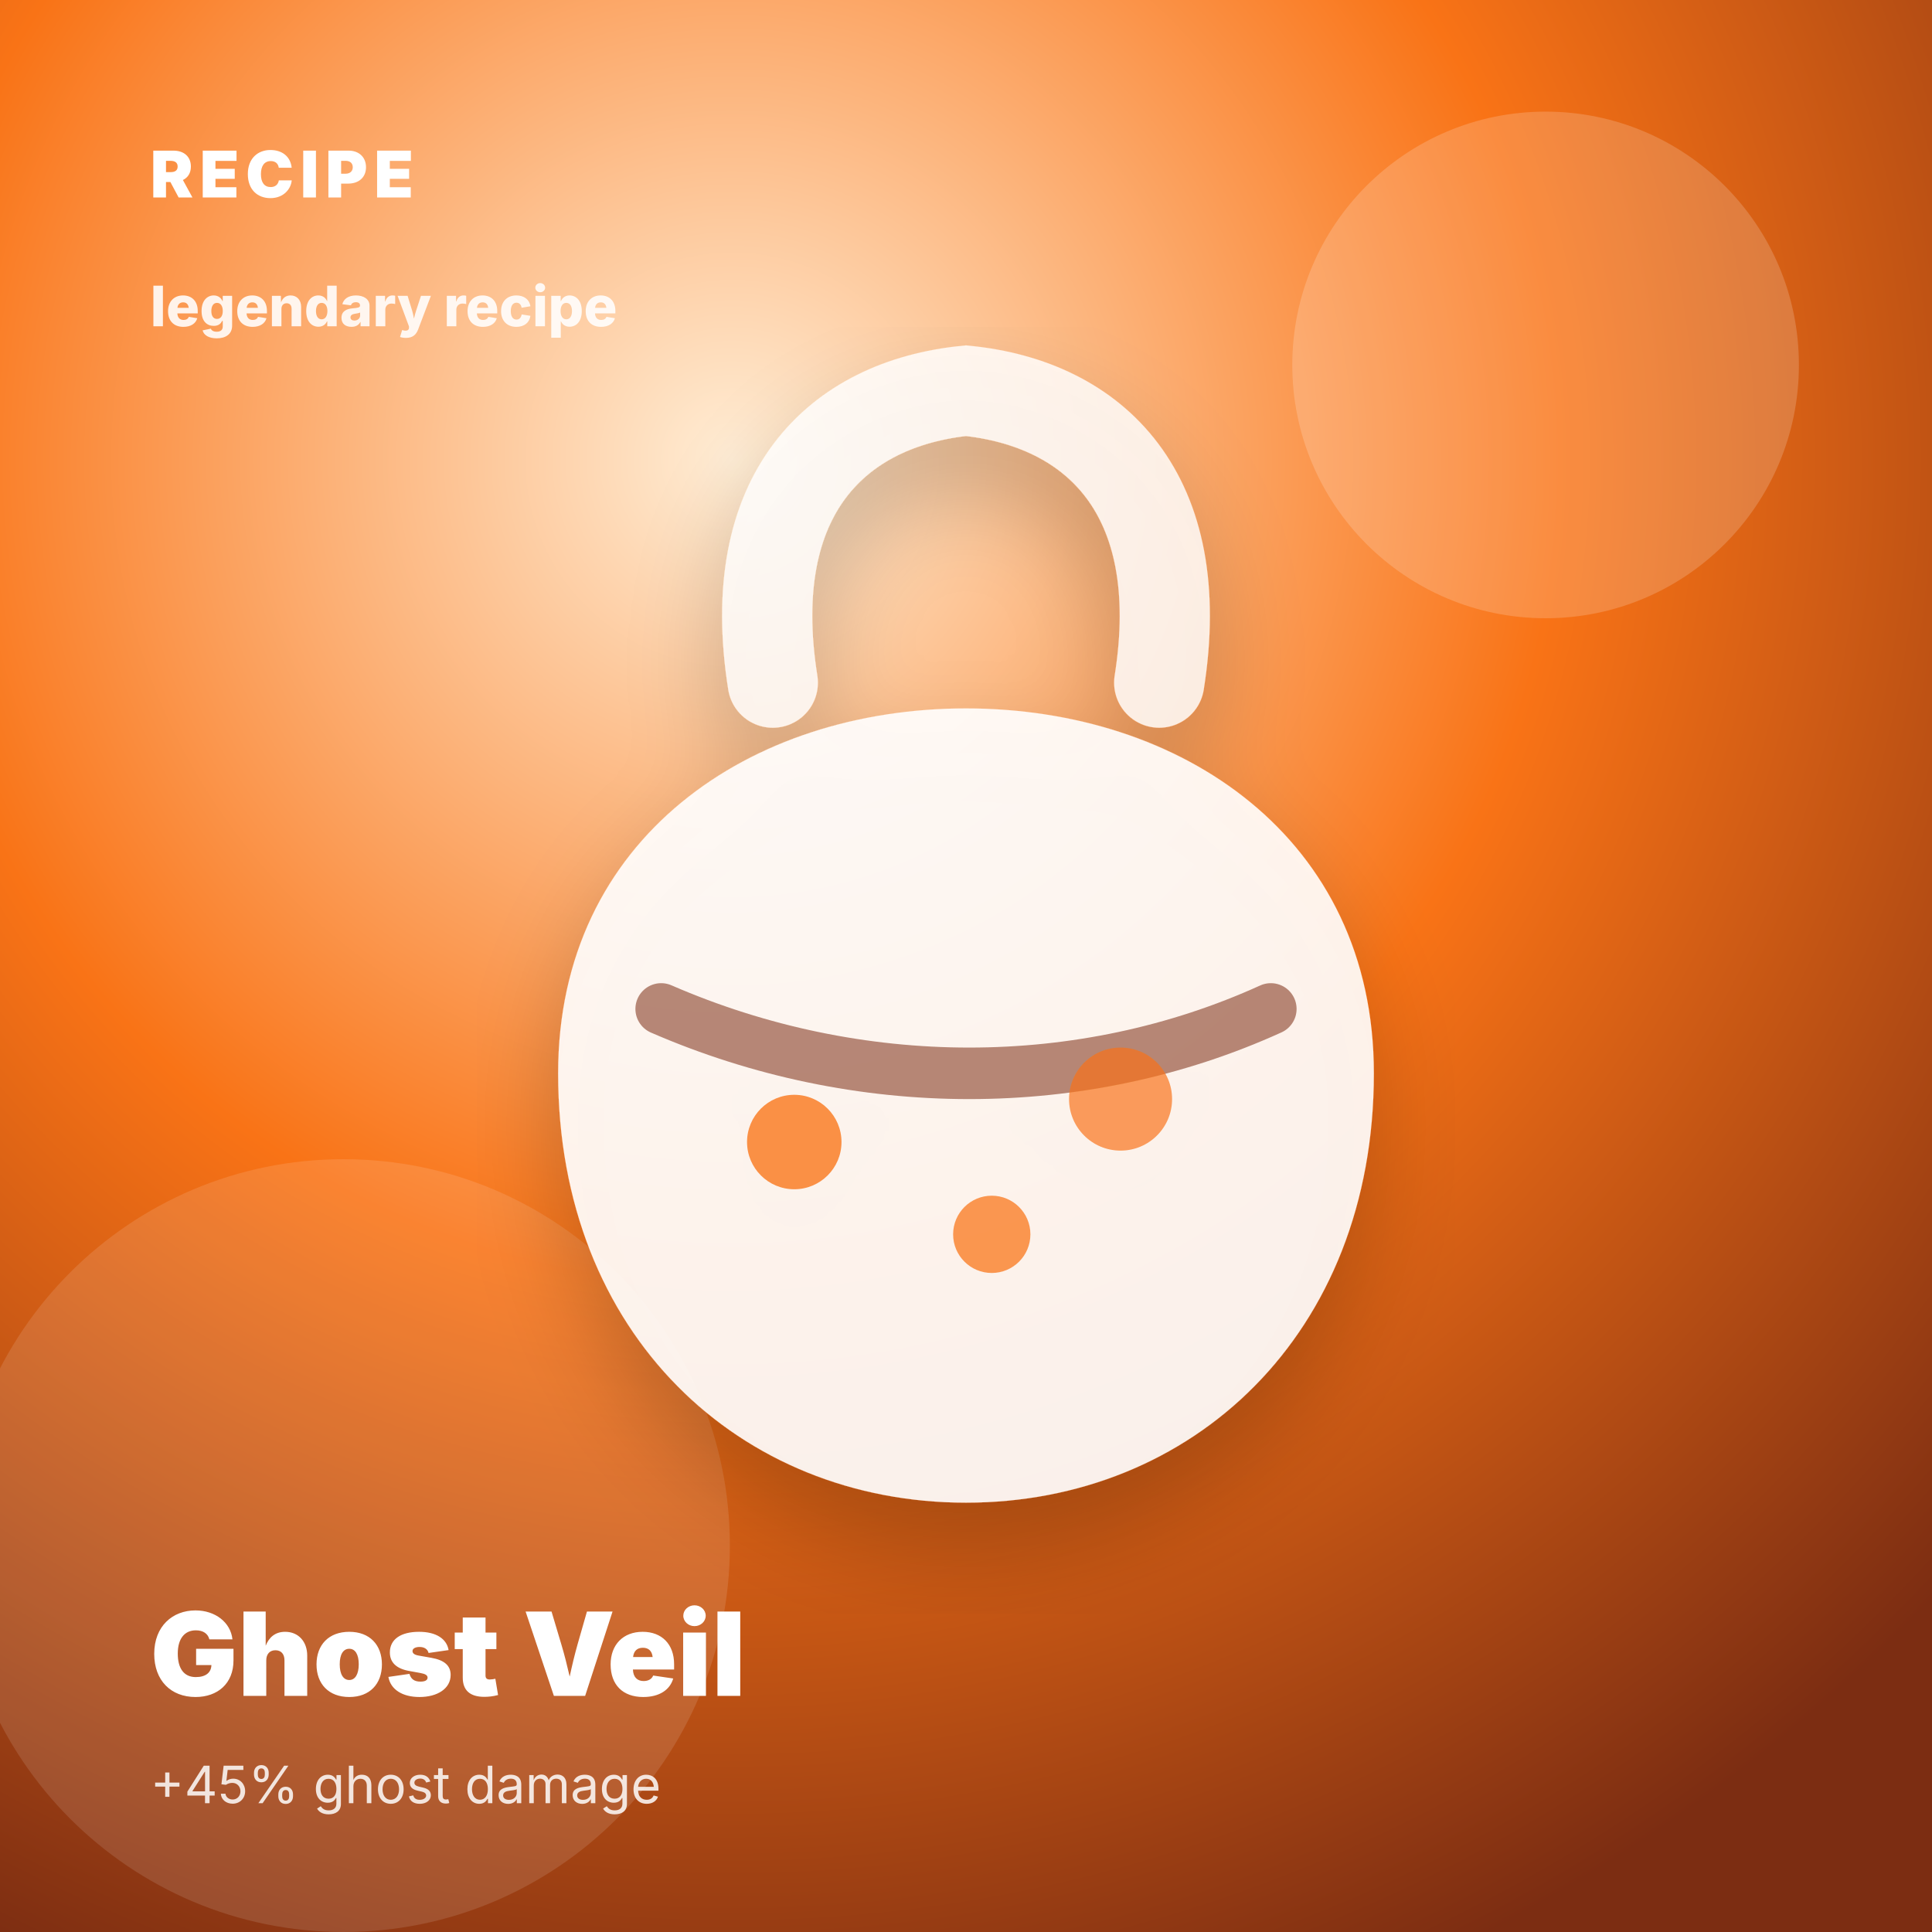
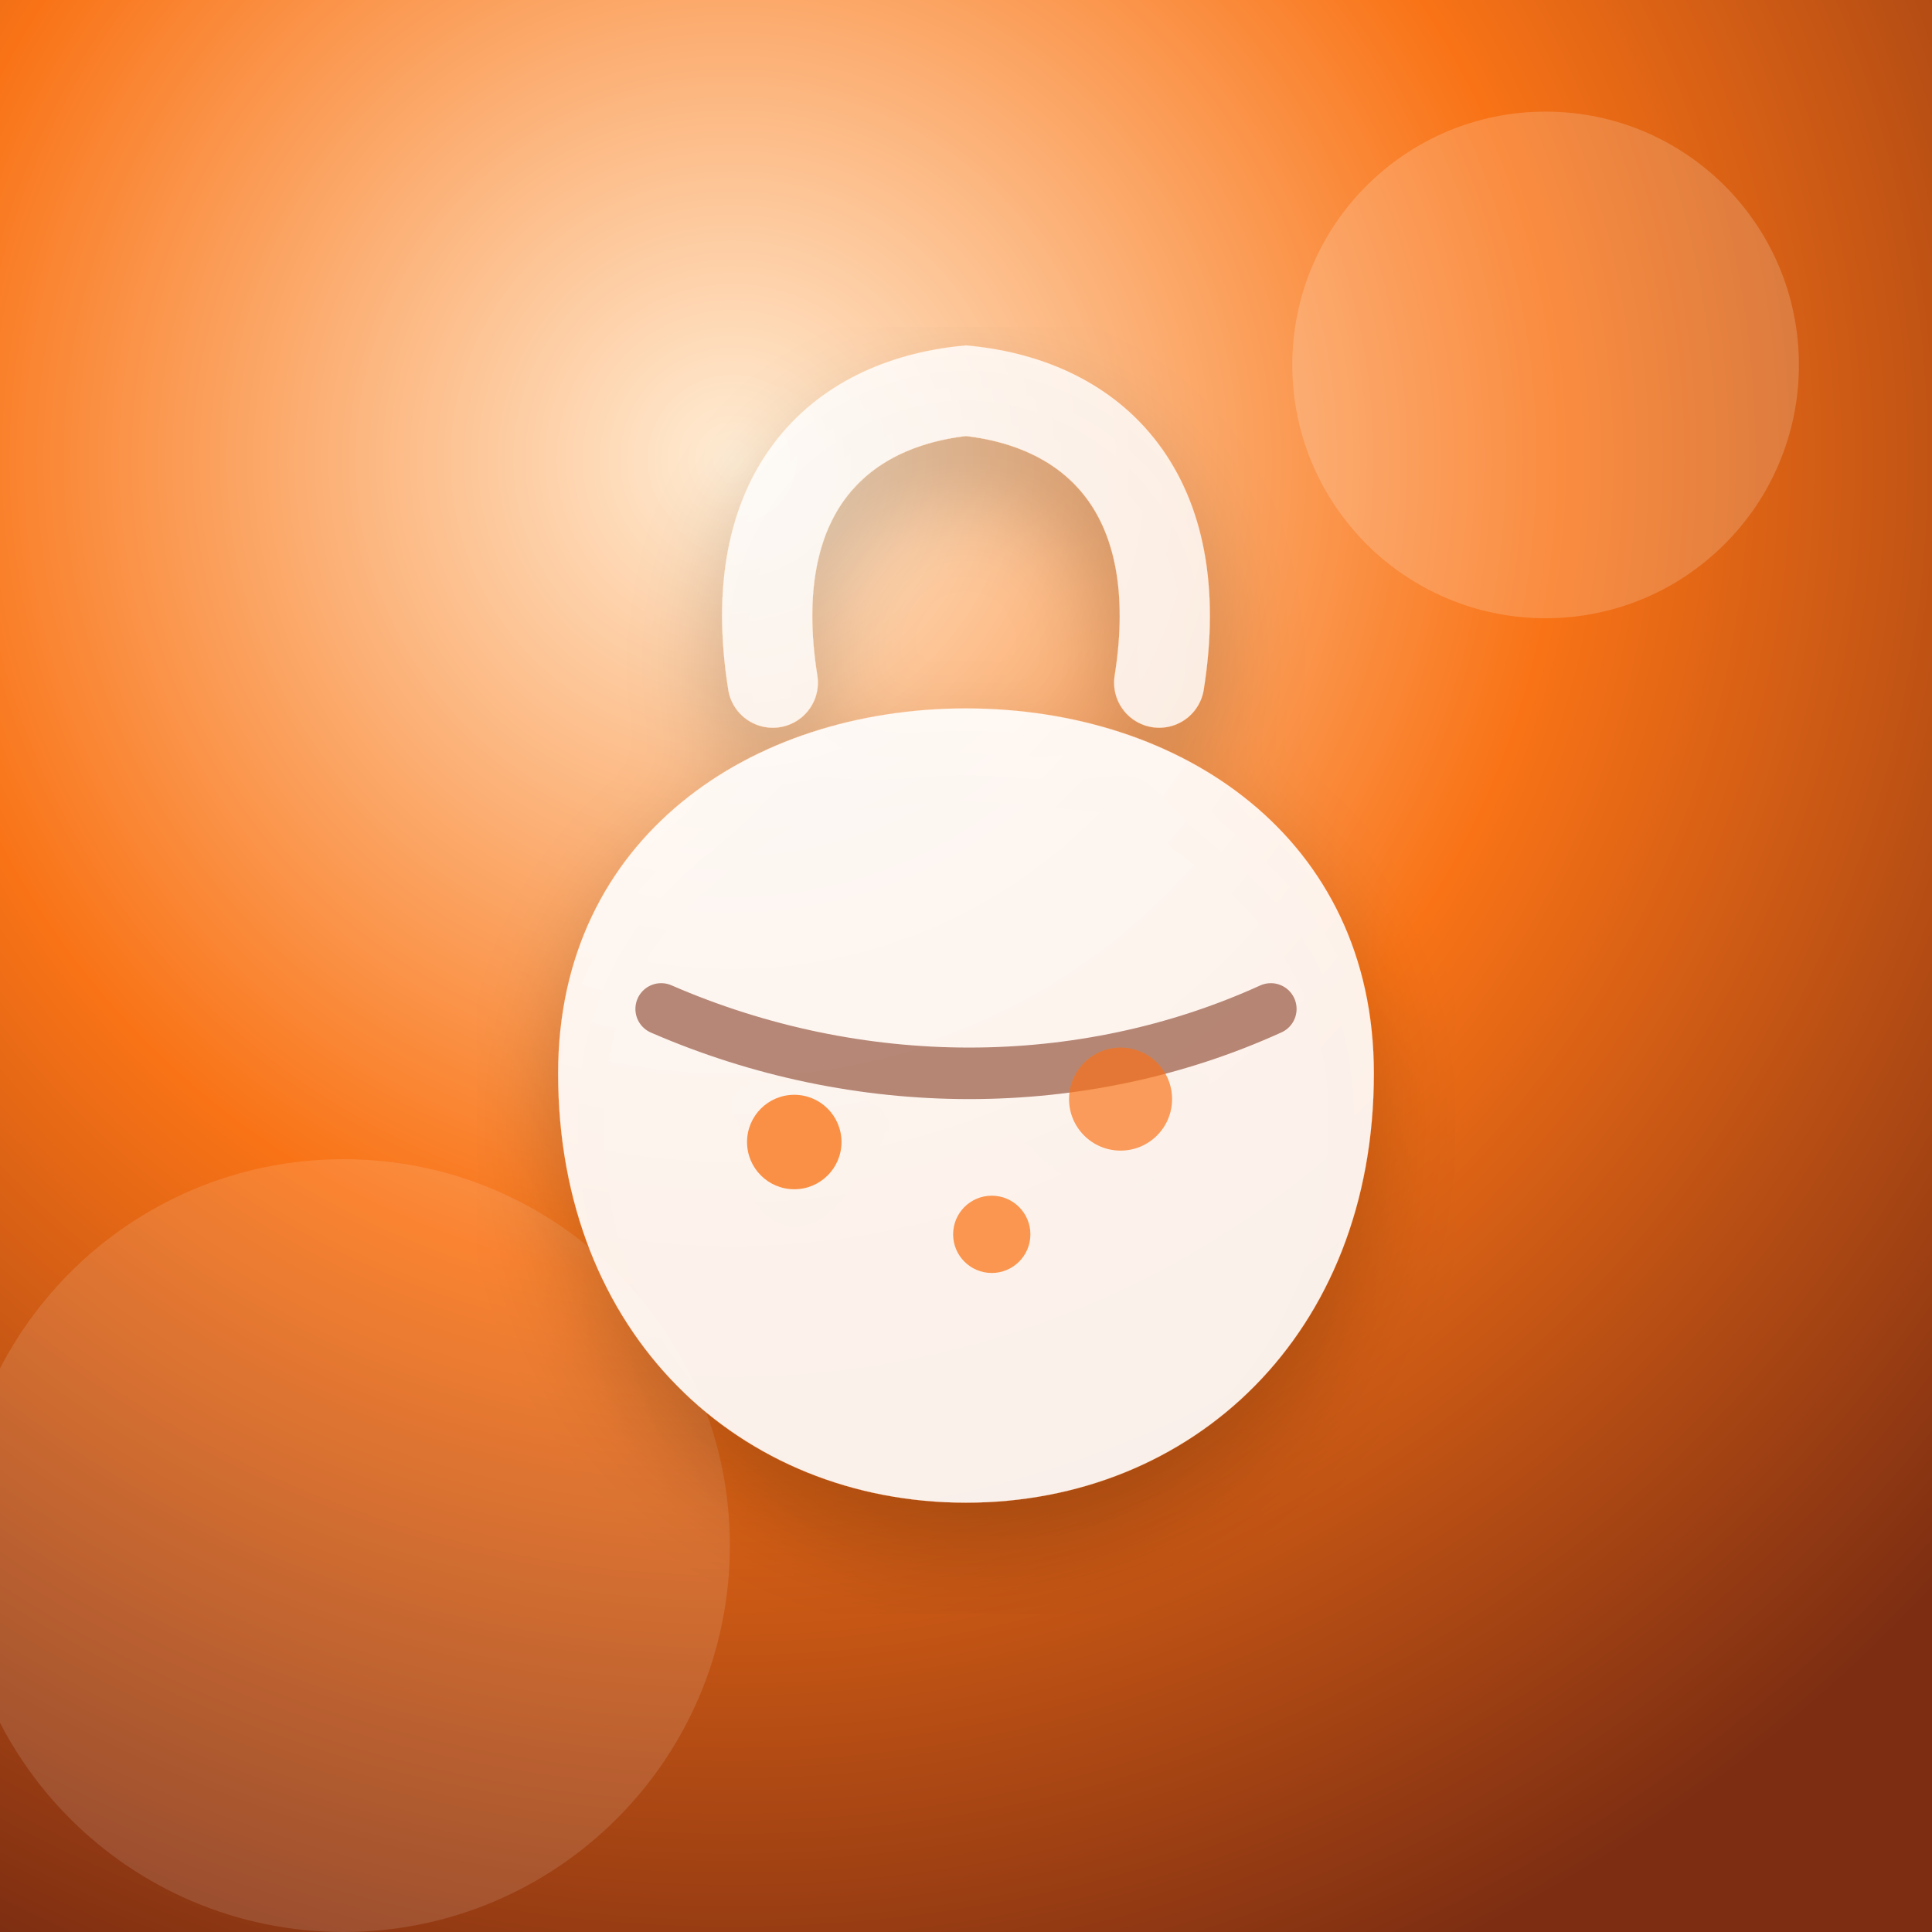
<svg xmlns="http://www.w3.org/2000/svg" width="900" height="900" viewBox="0 0 900 900" role="img" aria-label="Ghost Veil">
  <defs>
    <radialGradient id="bg" cx=".38" cy=".24" r=".85">
      <stop offset="0" stop-color="#ffedd5" />
      <stop offset=".5" stop-color="#f97316" />
      <stop offset="1" stop-color="#7c2d12" />
    </radialGradient>
    <filter id="shadow">
      <feDropShadow dx="0" dy="22" stdDeviation="22" flood-color="#000" flood-opacity=".24" />
    </filter>
  </defs>
  <rect width="900" height="900" fill="url(#bg)" />
  <circle cx="720" cy="170" r="118" fill="#fff" opacity=".18" />
  <circle cx="160" cy="720" r="180" fill="#fff" opacity=".12" />
  <g filter="url(#shadow)">
    <path d="M260 500 C260 390 350 330 450 330 C550 330 640 390 640 500 C640 622 555 700 450 700 C345 700 260 622 260 500Z" fill="#fff" opacity=".9" />
    <path d="M308 470 C400 510 504 510 592 470" fill="none" stroke="#7c2d12" stroke-width="24" stroke-linecap="round" opacity=".55" />
    <path d="M360 318 C346 230 390 188 450 182 C510 188 554 230 540 318" fill="none" stroke="#fff" stroke-width="42" stroke-linecap="round" opacity=".82" />
    <circle cx="370" cy="532" r="22" fill="#f97316" opacity=".78" />
    <circle cx="462" cy="575" r="18" fill="#f97316" opacity=".72" />
    <circle cx="522" cy="512" r="24" fill="#f97316" opacity=".68" />
  </g>
-   <text x="70" y="92" fill="#fff" font-family="Inter,Segoe UI,Arial,sans-serif" font-size="30" font-weight="900" letter-spacing="3">RECIPE</text>
-   <text x="70" y="152" fill="#fff" opacity=".88" font-family="Inter,Segoe UI,Arial,sans-serif" font-size="26" font-weight="800">legendary recipe</text>
-   <text x="70" y="790" fill="#fff" font-family="Inter,Segoe UI,Arial,sans-serif" font-size="54" font-weight="900">Ghost Veil</text>
-   <text x="70" y="840" fill="#fff" opacity=".84" font-family="Inter,Segoe UI,Arial,sans-serif" font-size="24">+45% ghost damage</text>
</svg>
